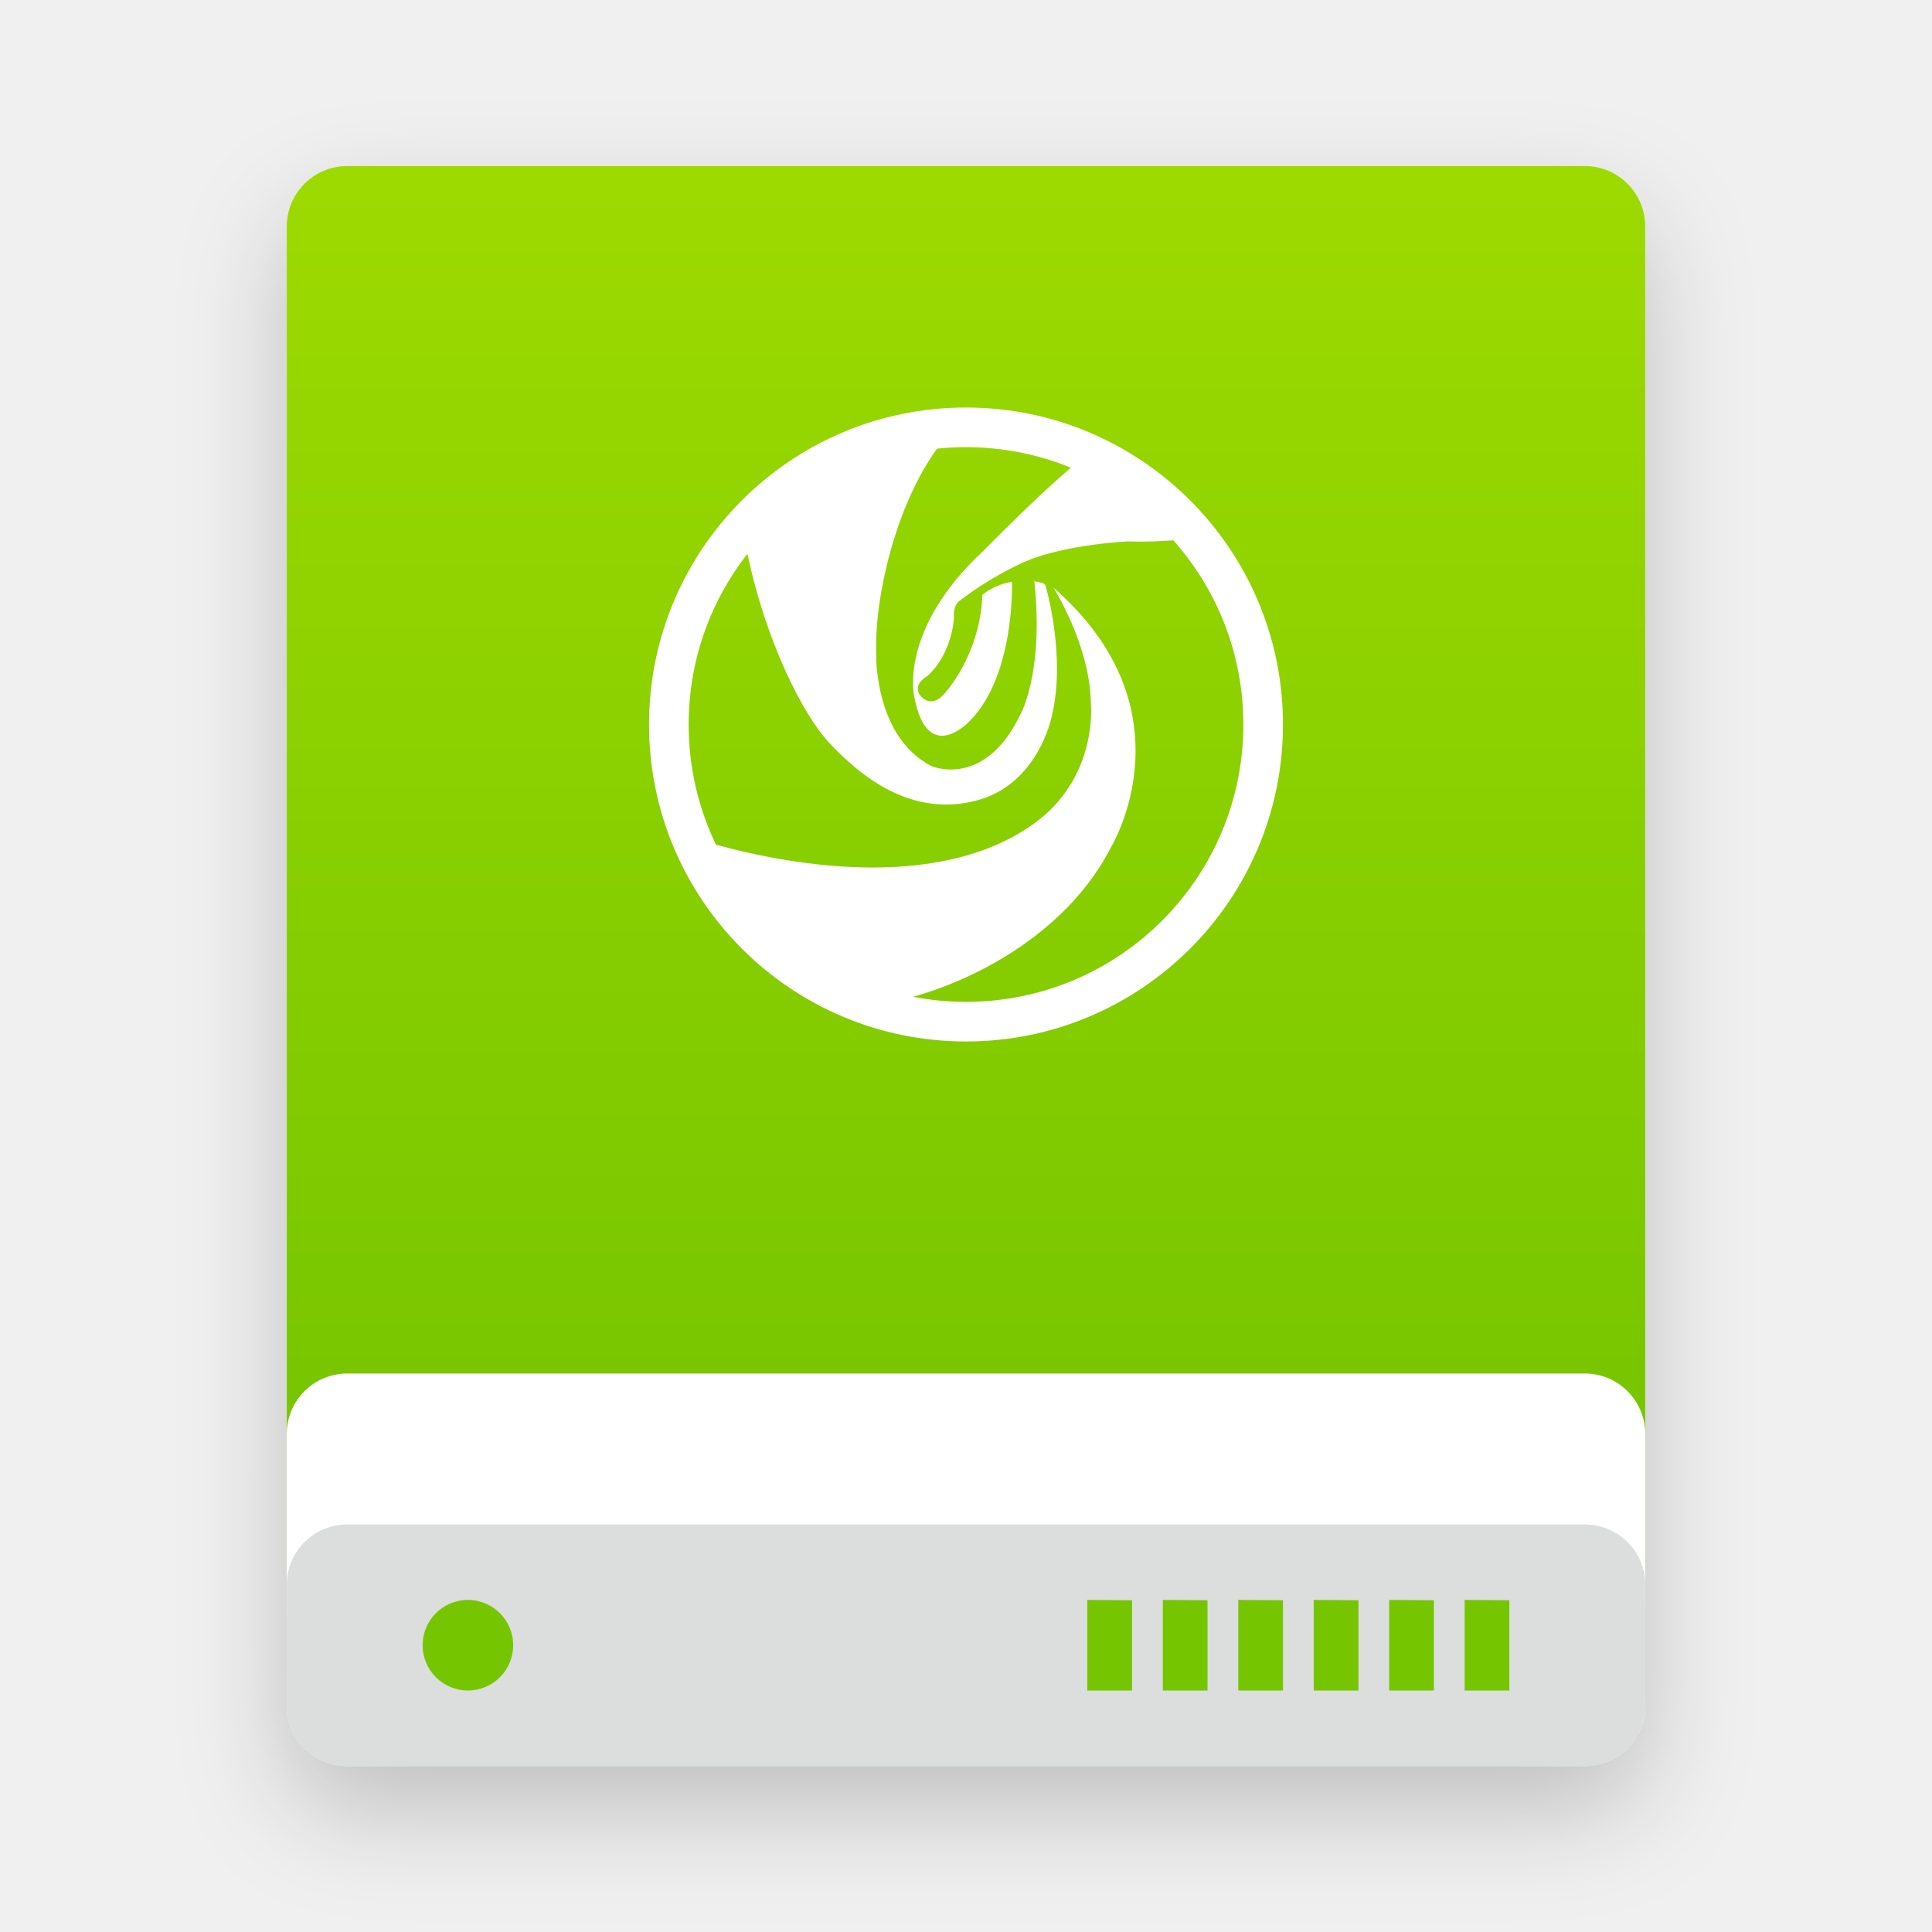
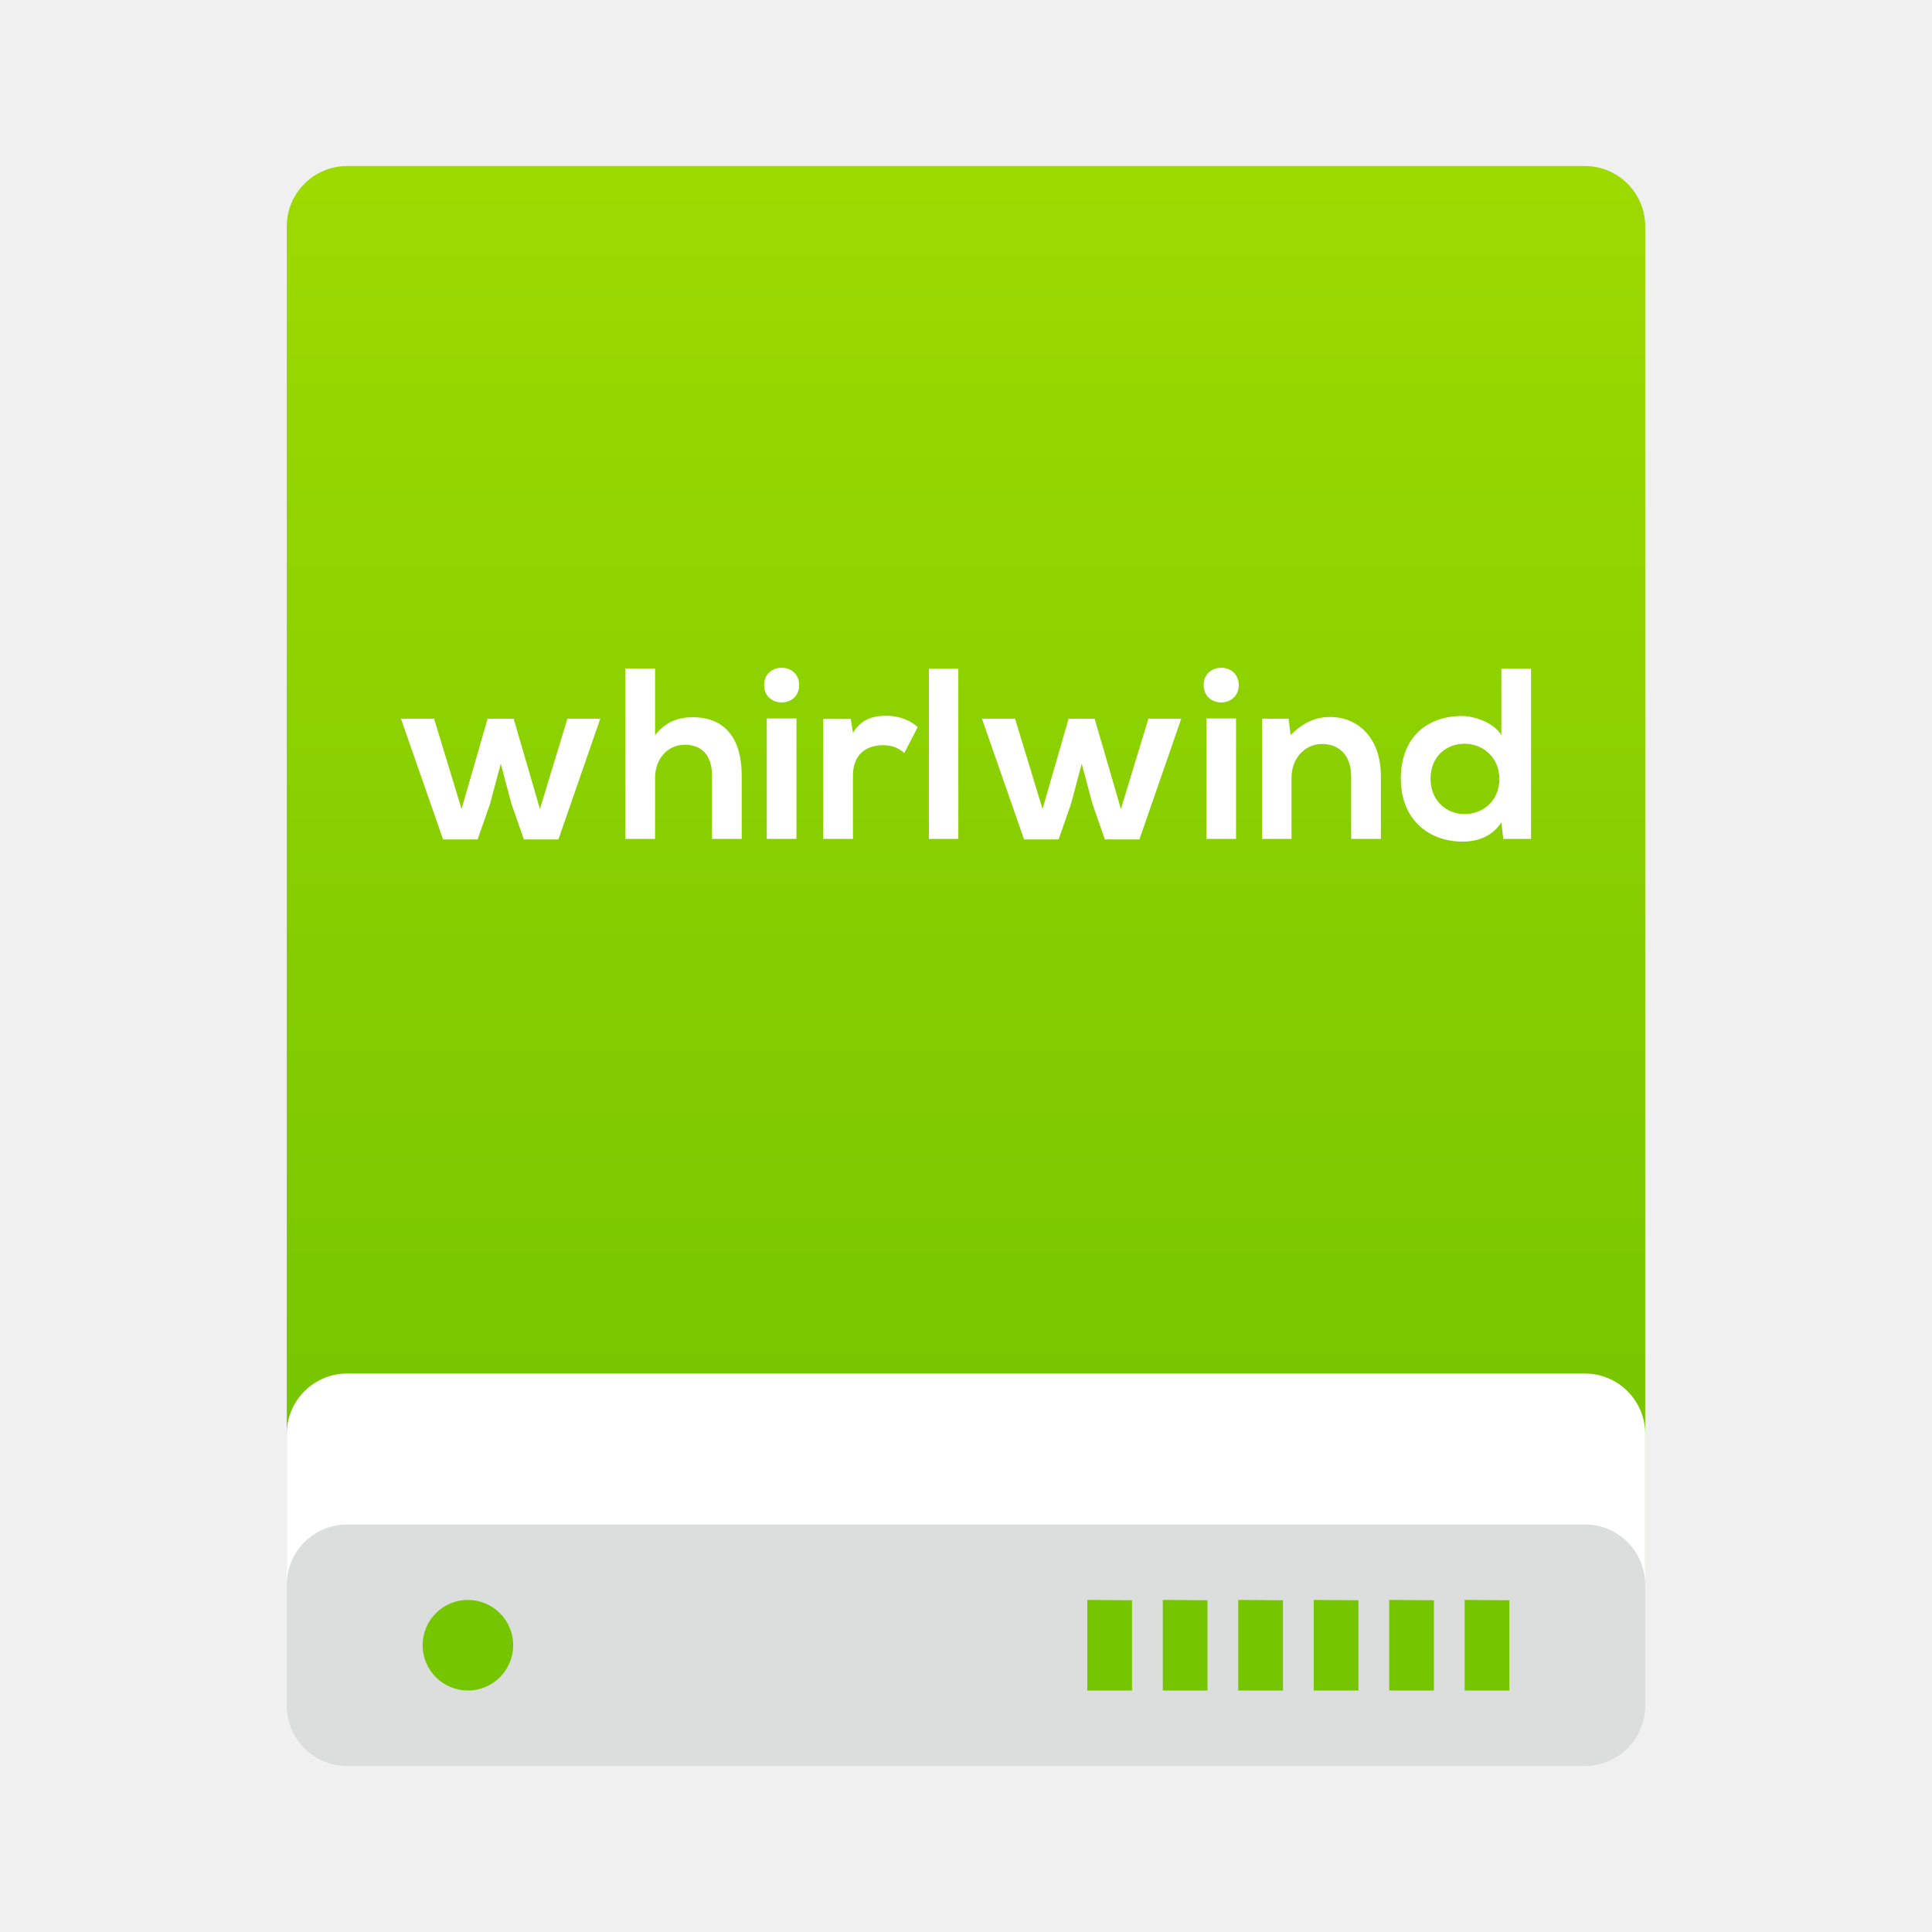
- <svg xmlns="http://www.w3.org/2000/svg" width="128px" height="128px" viewBox="0 0 128 128" version="1.1">
+ <svg xmlns="http://www.w3.org/2000/svg" version="1.1" x="0" y="0" width="128" height="128" viewBox="0, 0, 128, 128">
  <defs>
-     <filter x="-50%" y="-50%" width="200%" height="200%" filterUnits="objectBoundingBox" id="filter-1">
-       <feOffset dx="0" dy="3" in="SourceAlpha" result="shadowOffsetOuter1" />
-       <feGaussianBlur stdDeviation="3.5" in="shadowOffsetOuter1" result="shadowBlurOuter1" />
-       <feColorMatrix values="0 0 0 0 0   0 0 0 0 0   0 0 0 0 0  0 0 0 0.2 0" type="matrix" in="shadowBlurOuter1" result="shadowMatrixOuter1" />
-       <feMerge>
-         <feMergeNode in="shadowMatrixOuter1" />
-         <feMergeNode in="SourceGraphic" />
-       </feMerge>
-     </filter>
-     <linearGradient x1="50%" y1="0.411%" x2="50%" y2="100%" id="linearGradient-2">
-       <stop stop-color="#9DDA00" offset="0%" />
-       <stop stop-color="#73C300" offset="100%" />
+     <linearGradient id="Gradient_1" gradientUnits="userSpaceOnUse" x1="45" y1="0.382" x2="45" y2="93" gradientTransform="matrix(1, 0, 0, 1, 19, 11)">
+       <stop offset="0" stop-color="#9DDA00" />
+       <stop offset="1" stop-color="#73C300" />
    </linearGradient>
  </defs>
-   <g id="Page-1" stroke="none" stroke-width="1" fill="none" fill-rule="evenodd">
-     <g id="drive-harddisk-deepin-128px">
-       <g id="Group" filter="url(#filter-1)" transform="translate(19, 11)">
-         <path d="M9.93406957e-09,3.996 C9.93406957e-09,1.789 1.798,-1.89549354e-09 3.998,-1.89549354e-09 L86.002,-1.89549354e-09 C88.21,-1.89549354e-09 90,1.795 90,3.996 L90,93 L9.93406957e-09,93 L9.93406957e-09,3.996 Z" id="Rectangle-1" fill="url(#linearGradient-2)" />
-         <path d="M45,55.375 C43.801,55.375 42.628,55.259 41.495,55.039 C46.261,53.704 51.923,50.408 54.614,45.116 C54.614,45.116 60.133,36.073 50.795,27.934 C50.795,27.934 53.195,31.711 53.269,35.51 C53.269,35.51 53.84,40.505 49.421,43.626 C42.905,48.226 32.754,46.154 28.434,44.961 C27.275,42.552 26.625,39.852 26.625,37 C26.625,32.731 28.081,28.805 30.523,25.684 C31.728,31.499 34.215,36.355 35.889,38.159 C38.119,40.559 41.404,43.109 45.622,42.057 C49.837,41.003 50.696,36.392 50.696,36.392 C51.629,32.471 50.3,27.812 50.23,27.714 C50.159,27.615 49.526,27.507 49.526,27.507 C50.187,33.684 48.562,36.418 48.562,36.418 C46.199,41.26 42.727,39.762 42.727,39.762 C38.868,37.794 39.049,32.251 39.049,32.251 C38.936,28.533 40.353,22.478 43.083,18.724 C43.714,18.659 44.353,18.625 45,18.625 C47.459,18.625 49.806,19.108 51.951,19.988 C49.673,21.901 46.162,25.483 46.162,25.483 C40.474,30.755 41.577,35.191 41.577,35.191 C42.481,39.85 45.302,36.712 45.302,36.712 C48.268,33.647 48.047,27.544 48.047,27.544 C46.846,27.739 46.086,28.401 46.086,28.401 C45.939,32.471 43.536,34.996 43.536,34.996 C42.606,36.025 41.944,35.044 41.944,35.044 C41.455,34.309 42.433,33.794 42.433,33.794 C43.807,32.593 44.217,30.543 44.2,29.774 C44.18,29.003 44.59,28.793 44.59,28.793 C46.529,27.298 48.466,26.416 48.466,26.416 C51.064,25.09 55.697,24.87 55.697,24.87 C56.794,24.906 57.846,24.864 58.736,24.796 C61.622,28.041 63.375,32.316 63.375,37 C63.375,47.149 55.149,55.375 45,55.375 M24,37 C24,48.598 33.402,58 45,58 C56.598,58 66,48.598 66,37 C66,25.402 56.598,16 45,16 C33.402,16 24,25.402 24,37 Z" id="Page-1" fill="#FFFFFF" />
-         <path d="M9.93406957e-09,83.996 C9.93406957e-09,81.789 1.798,80 3.998,80 L86.002,80 C88.21,80 90,81.793 90,83.992 L90,95.5 L9.93406957e-09,96 L9.93406957e-09,83.996 Z" id="Rectangle-3" fill="#FFFFFF" />
-         <path d="M-7.01761138e-09,93.996 C-7.01761138e-09,91.789 1.798,90 3.998,90 L86.002,90 C88.21,90 90,91.789 90,93.996 L90,102.004 C90,104.211 88.202,106 86.002,106 L3.998,106 C1.79,106 -7.01761138e-09,104.211 -7.01761138e-09,102.004 L-7.01761138e-09,93.996 Z" id="Rectangle-1" fill="#DCDDDD" />
-         <path d="M53,95 L56,95.021 L56,101 L53.038,101 L53.038,95.021 L53,95 Z M58,95 L61,95.021 L61,101 L58.038,101 L58.038,95.021 L58,95 Z M63,95 L66,95.021 L66,101 L63.038,101 L63.038,95.021 L63,95 Z M68,95 L71,95.021 L71,101 L68.038,101 L68.038,95.021 L68,95 Z M73,95 L76,95.021 L76,101 L73.038,101 L73.038,95.021 L73,95 Z M78,95 L81,95.021 L81,101 L78.038,101 L78.038,95.021 L78,95 Z" id="Combined-Shape" fill="#75C500" />
-         <path d="M12,101 C13.657,101 15,99.657 15,98 C15,96.343 13.657,95 12,95 C10.343,95 9,96.343 9,98 C9,99.657 10.343,101 12,101 Z" id="Oval" fill="#75C600" />
-       </g>
+   <g id="Page-1">
+     <path d="M19,14.996 C19,12.789 20.798,11 22.998,11 L105.002,11 C107.21,11 109,12.795 109,14.996 L109,104 L19,104 L19,14.996 z" fill="url(#Gradient_1)" id="Rectangle-1" />
+     <path d="M19,94.996 C19,92.789 20.798,91 22.998,91 L105.002,91 C107.21,91 109,92.793 109,94.992 L109,106.5 L19,107 L19,94.996 z" fill="#FFFFFF" id="Rectangle-3" />
+     <path d="M19,104.996 C19,102.789 20.798,101 22.998,101 L105.002,101 C107.21,101 109,102.789 109,104.996 L109,113.004 C109,115.211 107.202,117 105.002,117 L22.998,117 C20.79,117 19,115.211 19,113.004 L19,104.996 z" fill="#DCDDDD" id="Rectangle-1" />
+     <path d="M72,106 L75,106.021 L75,112 L72.038,112 L72.038,106.021 L72,106 z M77,106 L80,106.021 L80,112 L77.038,112 L77.038,106.021 L77,106 z M82,106 L85,106.021 L85,112 L82.038,112 L82.038,106.021 L82,106 z M87,106 L90,106.021 L90,112 L87.038,112 L87.038,106.021 L87,106 z M92,106 L95,106.021 L95,112 L92.038,112 L92.038,106.021 L92,106 z M97,106 L100,106.021 L100,112 L97.038,112 L97.038,106.021 L97,106 z" fill="#75C500" id="Combined-Shape" />
+     <path d="M31,112 C32.657,112 34,110.657 34,109 C34,107.343 32.657,106 31,106 C29.343,106 28,107.343 28,109 C28,110.657 29.343,112 31,112 z" fill="#75C600" id="Oval" />
+     <g>
+       <path d="M32.305,47.614 L30.58,53.597 L28.758,47.614 L26.565,47.614 L29.354,55.613 L31.644,55.613 L32.467,53.258 L33.176,50.597 L33.886,53.258 L34.708,55.613 L36.998,55.613 L39.771,47.614 L37.594,47.614 L35.772,53.597 L34.031,47.614 z" fill="#FFFFFF" />
+       <path d="M41.432,44.292 L41.432,55.58 L43.4,55.58 L43.4,51.517 C43.4,50.323 44.206,49.34 45.367,49.34 C46.415,49.34 47.173,49.952 47.173,51.404 L47.173,55.58 L49.14,55.58 L49.14,51.388 C49.14,49.049 48.141,47.518 45.883,47.518 C44.98,47.518 44.109,47.792 43.4,48.711 L43.4,44.292 z" fill="#FFFFFF" />
+       <path d="M52.769,47.598 L52.769,55.58 L50.801,55.58 L50.801,47.598 z M50.624,45.389 C50.624,43.857 52.946,43.857 52.946,45.389 C52.946,46.921 50.624,46.921 50.624,45.389 z" fill="#FFFFFF" />
+       <path d="M54.542,47.63 L54.542,55.58 L56.51,55.58 L56.51,51.388 C56.51,49.92 57.461,49.372 58.493,49.372 C59.138,49.372 59.509,49.549 59.912,49.888 L60.799,48.179 C60.364,47.743 59.574,47.421 58.751,47.421 C57.945,47.421 57.122,47.566 56.51,48.55 L56.365,47.63 z" fill="#FFFFFF" />
+       <path d="M61.541,44.309 L61.541,55.58 L63.492,55.58 L63.492,44.309 z" fill="#FFFFFF" />
+       <path d="M70.797,47.614 L69.071,53.597 L67.249,47.614 L65.056,47.614 L67.846,55.613 L70.136,55.613 L70.958,53.258 L71.668,50.597 L72.377,53.258 L73.2,55.613 L75.489,55.613 L78.263,47.614 L76.086,47.614 L74.264,53.597 L72.522,47.614 z" fill="#FFFFFF" />
+       <path d="M81.891,47.598 L81.891,55.58 L79.924,55.58 L79.924,47.598 z M79.747,45.389 C79.747,43.857 82.069,43.857 82.069,45.389 C82.069,46.921 79.747,46.921 79.747,45.389 z" fill="#FFFFFF" />
+       <path d="M91.486,55.58 L91.486,51.404 C91.486,48.904 89.986,47.501 88.116,47.501 C87.116,47.501 86.31,47.905 85.503,48.695 L85.374,47.614 L83.617,47.614 L83.617,55.58 L85.568,55.58 L85.568,51.517 C85.568,50.307 86.39,49.291 87.6,49.291 C88.858,49.291 89.519,50.21 89.519,51.42 L89.519,55.58 z" fill="#FFFFFF" />
+       <path d="M97.033,49.275 C98.275,49.275 99.339,50.21 99.339,51.597 C99.339,53.032 98.275,53.935 97.033,53.935 C95.775,53.935 94.776,52.984 94.776,51.597 C94.776,50.162 95.775,49.275 97.033,49.275 z M99.468,44.309 L99.468,48.711 C99,47.888 97.694,47.437 96.856,47.437 C94.534,47.437 92.808,48.856 92.808,51.597 C92.808,54.21 94.566,55.758 96.904,55.758 C97.872,55.758 98.855,55.435 99.468,54.484 L99.597,55.58 L101.435,55.58 L101.435,44.309 z" fill="#FFFFFF" />
    </g>
  </g>
</svg>
